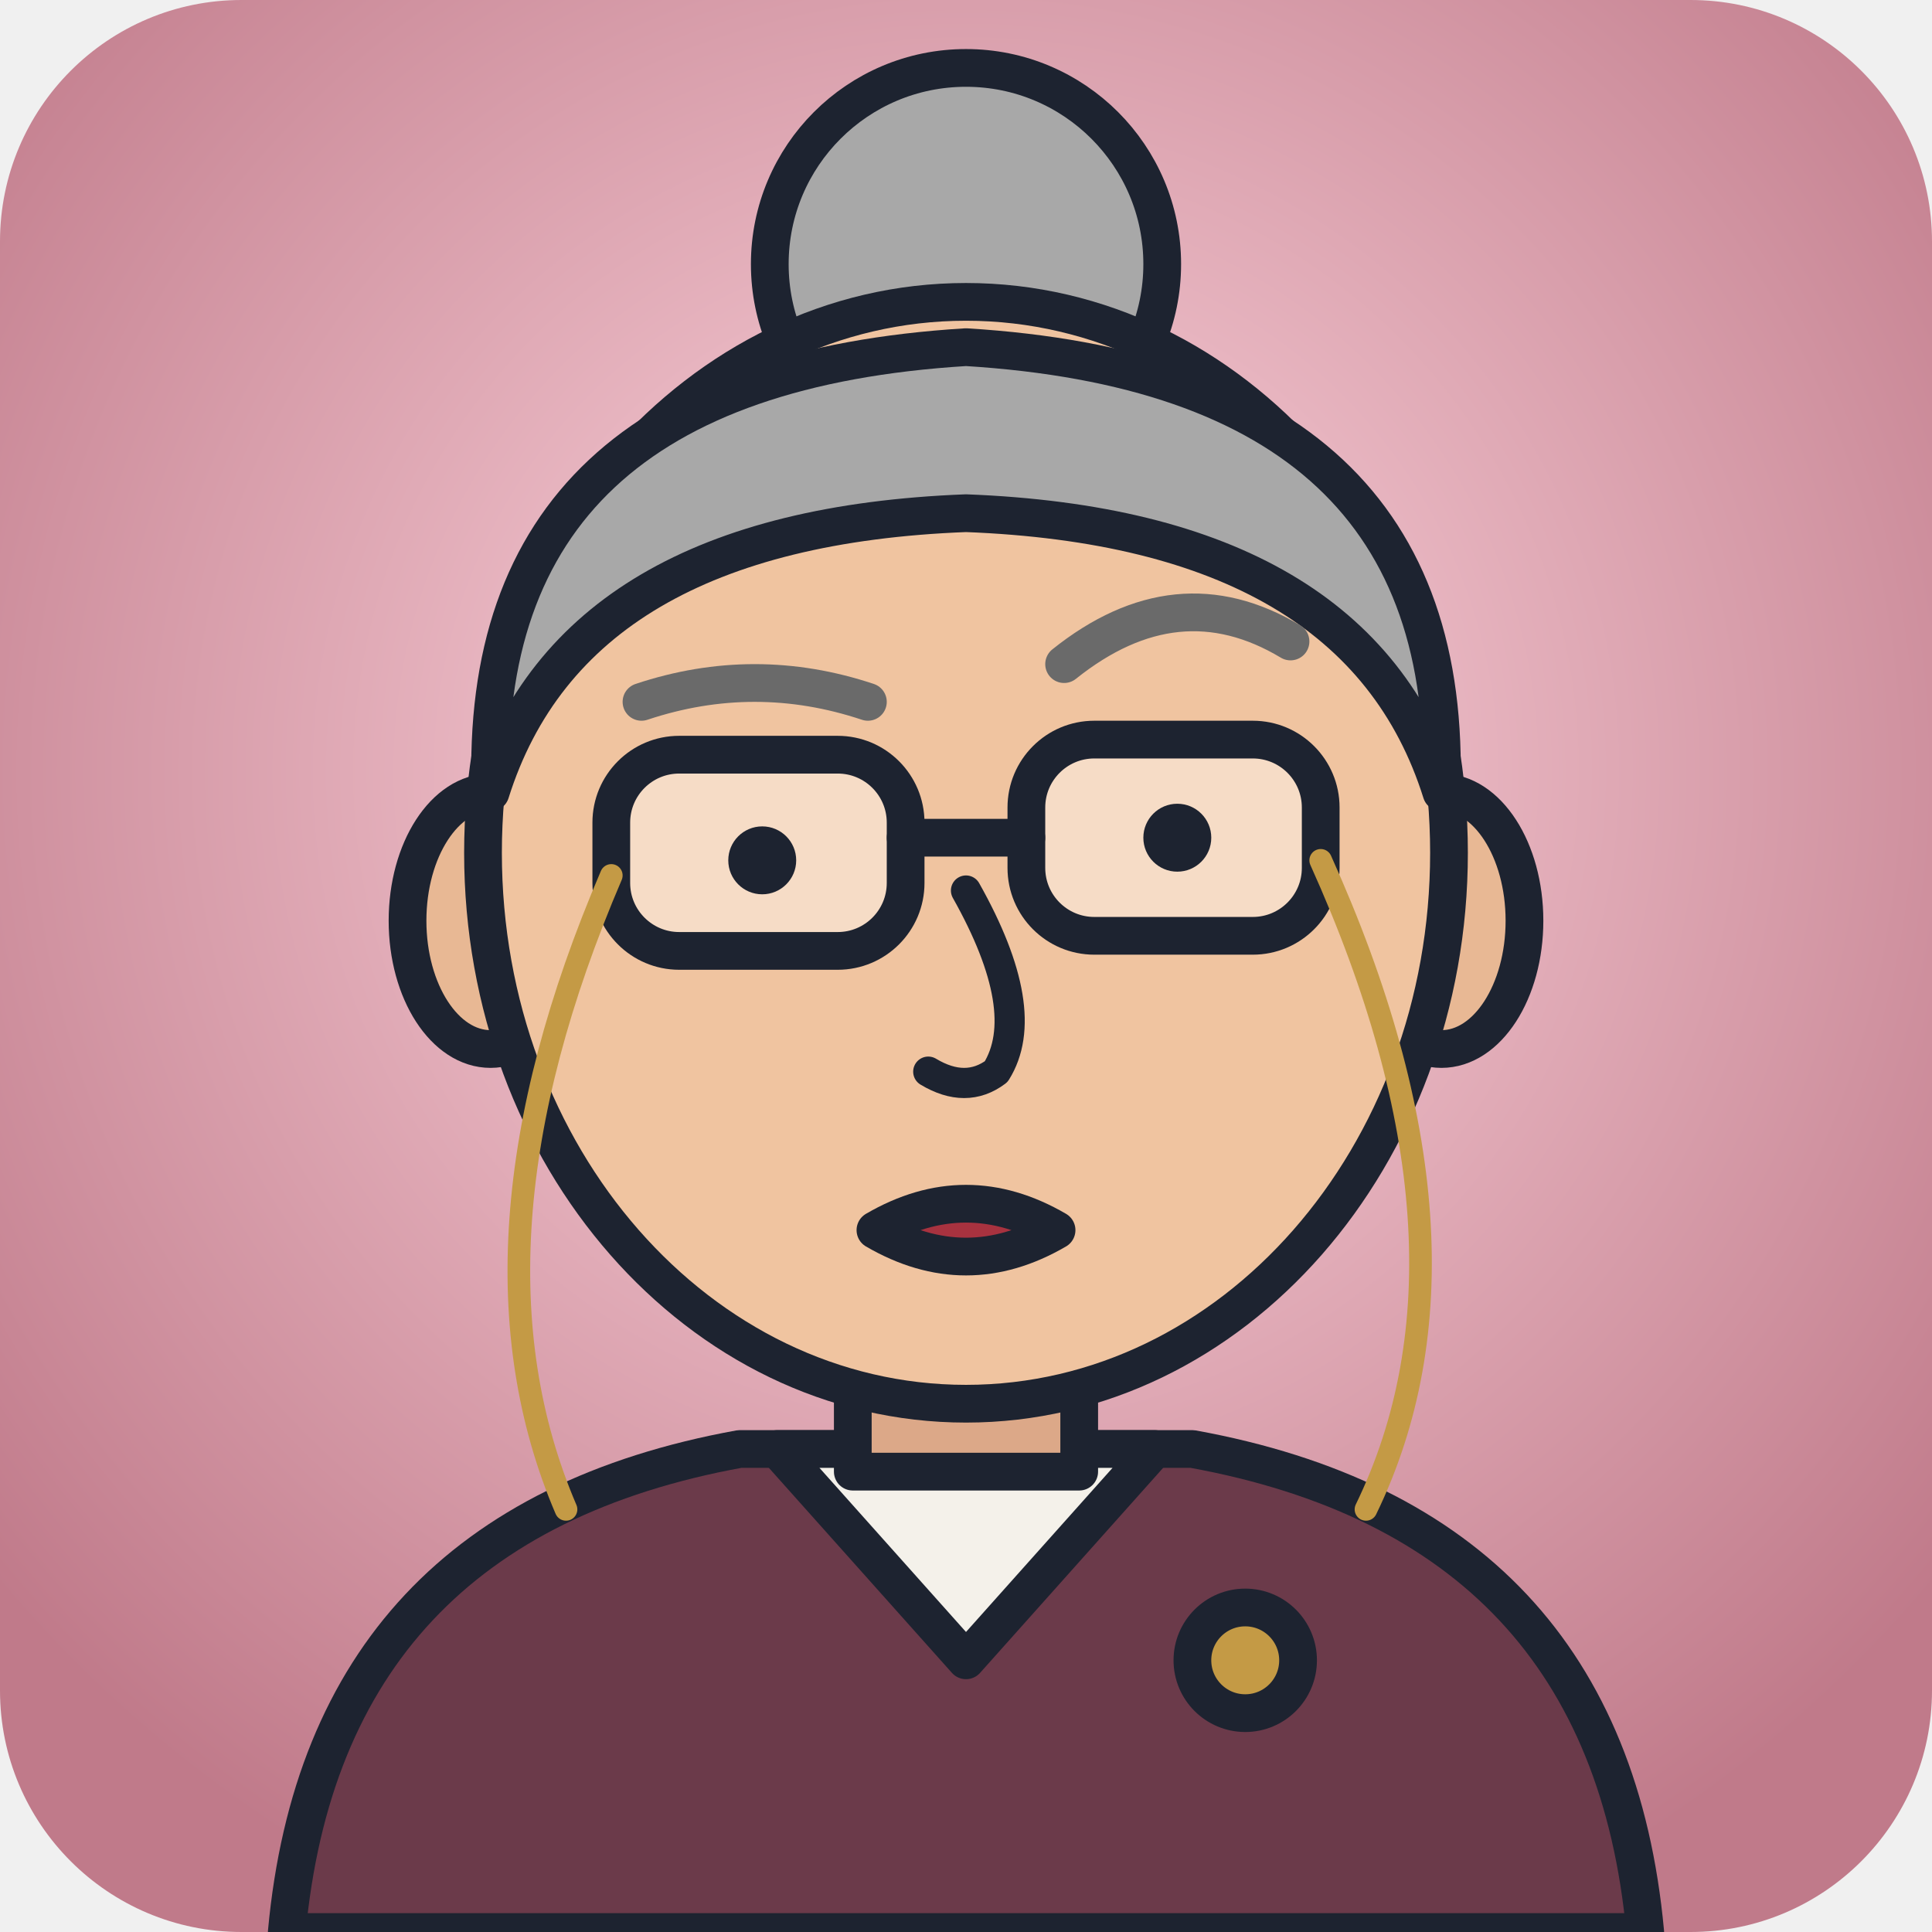
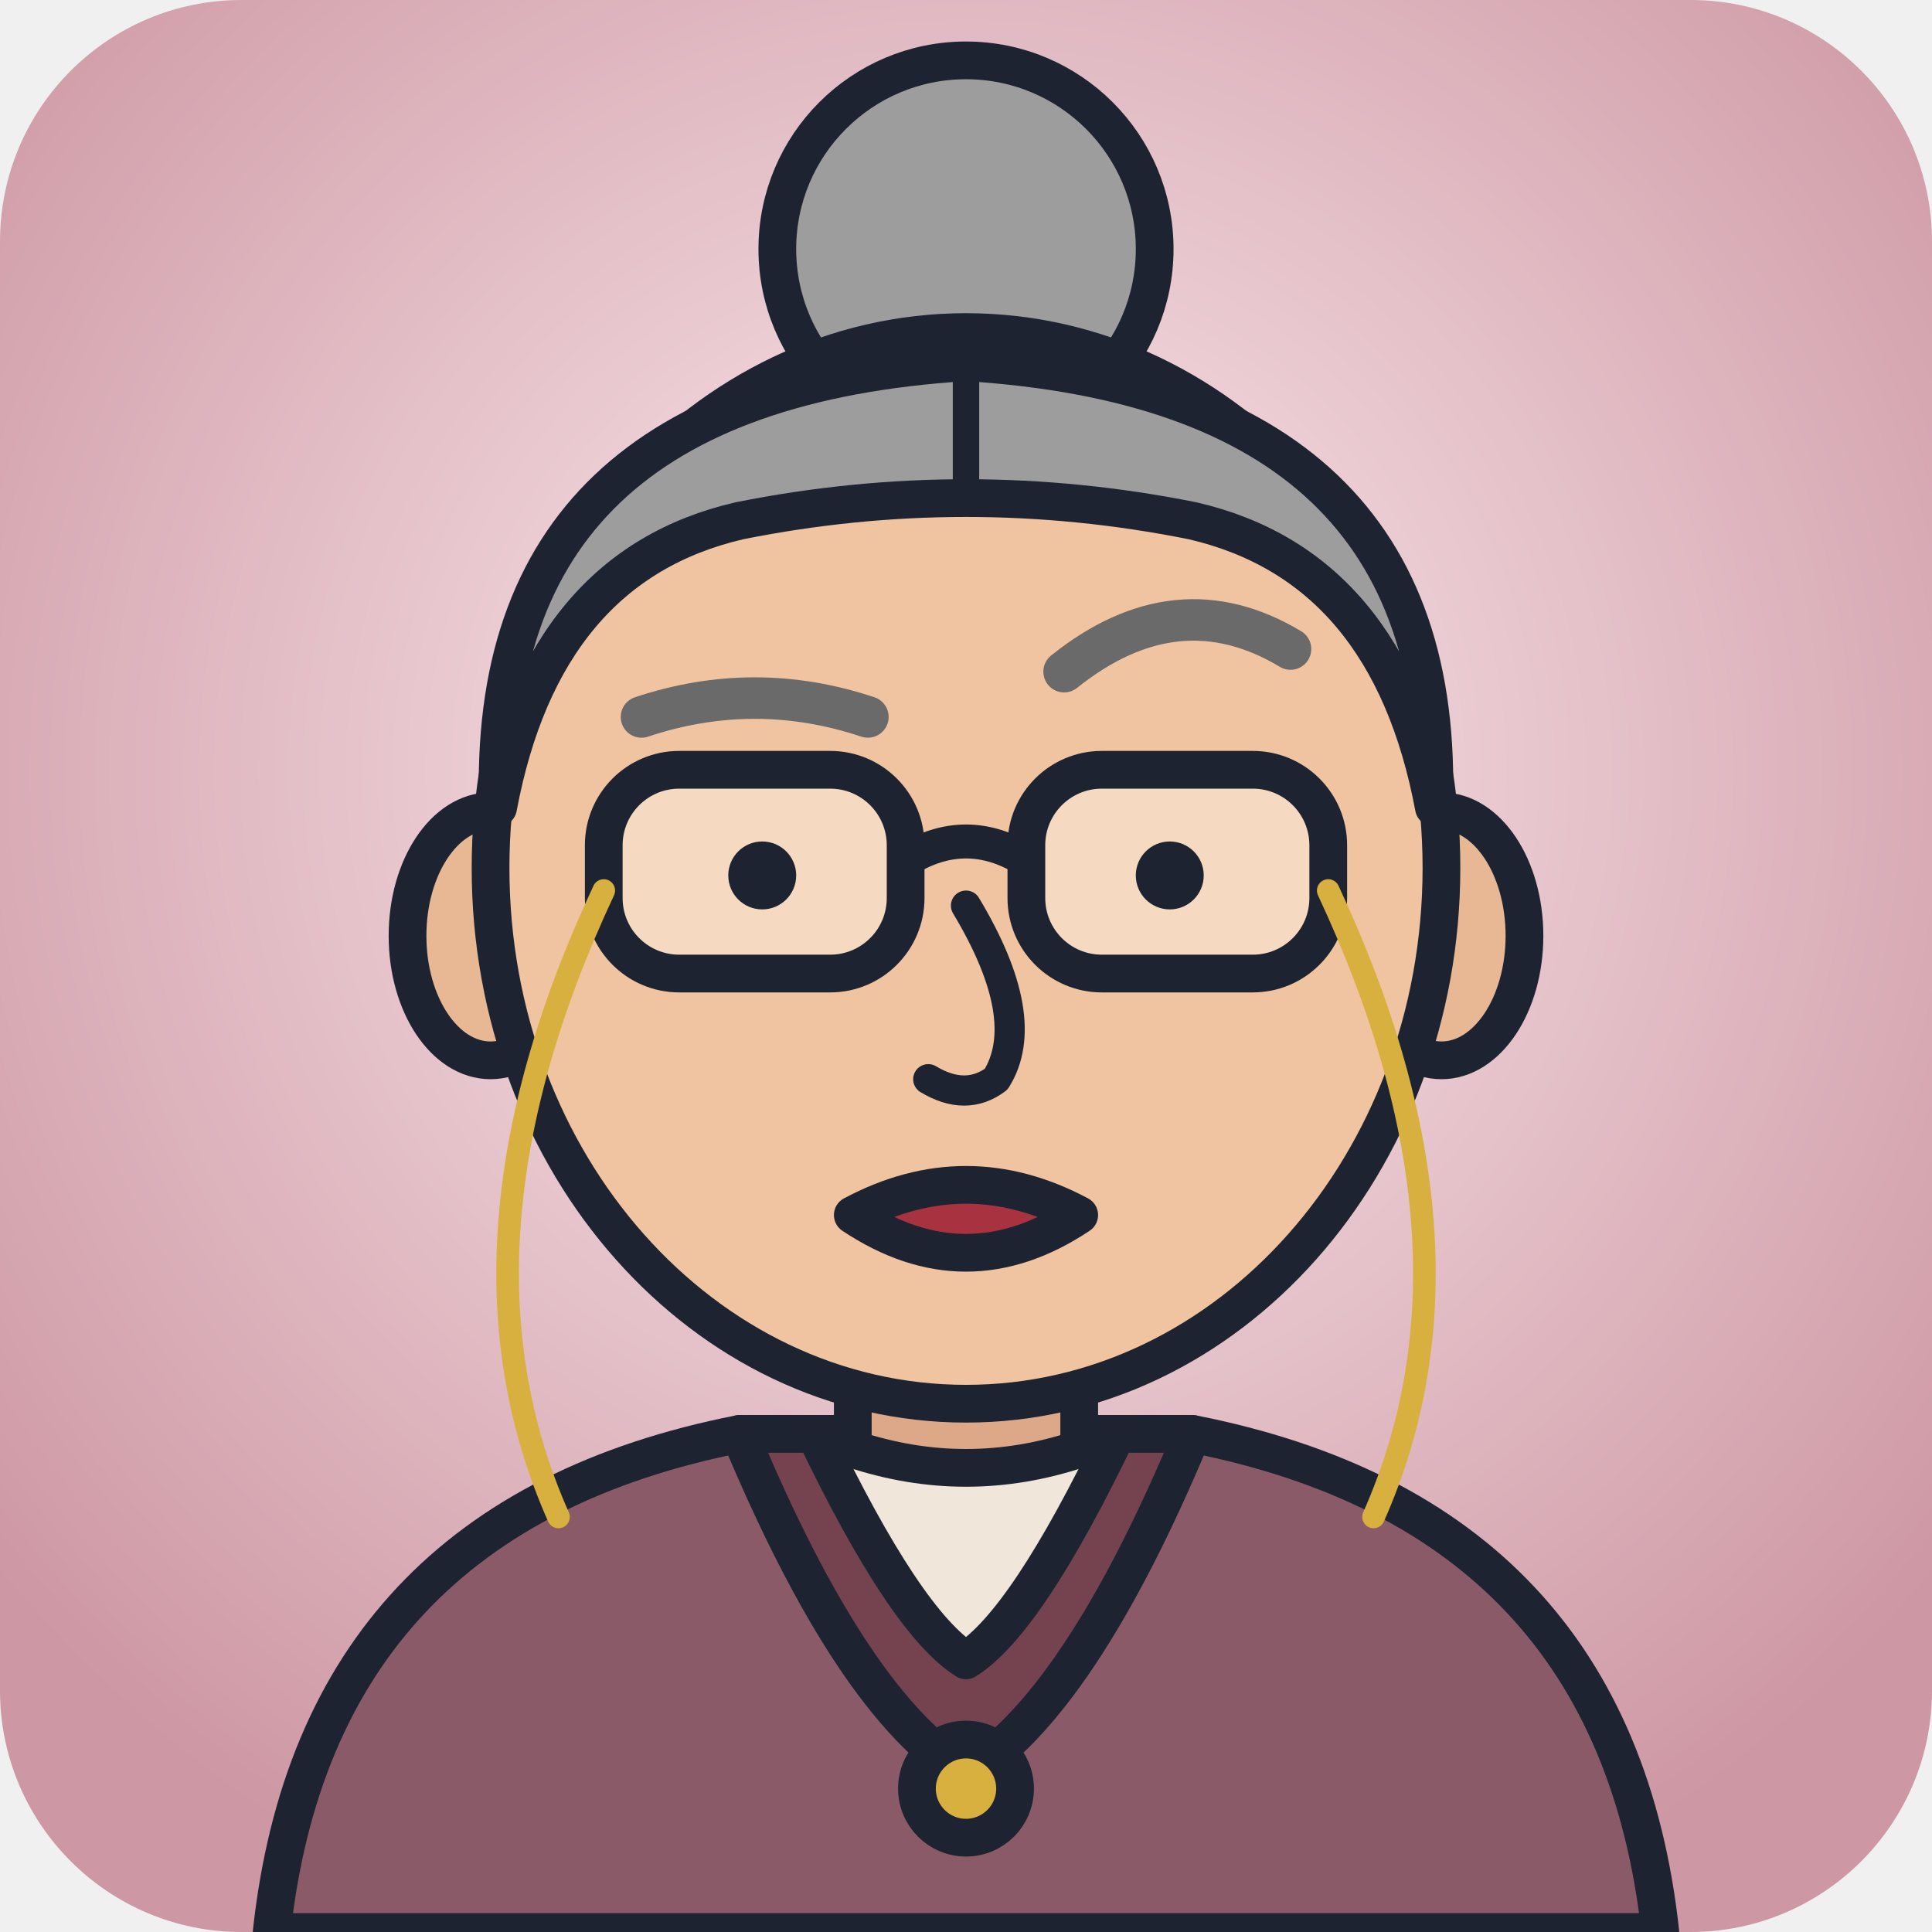
<svg xmlns="http://www.w3.org/2000/svg" width="512" height="512" viewBox="0 0 512 512">
  <defs>
    <radialGradient id="bg" cx="50%" cy="40%" r="65%">
-       <stop offset="0" stop-color="#ffd8e0" />
-       <stop offset="1" stop-color="#c07a8a" />
+       <stop offset="0" stop-color="#fdecef" />
+       <stop offset="1" stop-color="#cd97a3" />
    </radialGradient>
  </defs>
  <rect width="512" height="512" rx="64" fill="url(#bg)" />
  <g stroke="#1d2330" stroke-width="10" stroke-linejoin="round" stroke-linecap="round">
-     <path d="M76 512 Q86 404 196 384 L316 384 Q426 404 436 512 Z" fill="#6b3a4a" />
-     <path d="M206 384 L256 440 L306 384 Z" fill="#f4f1ea" />
-     <circle cx="330" cy="440" r="14" fill="#c49a45" />
-     <rect x="226" y="332" width="60" height="58" fill="#dca888" />
-     <ellipse cx="130" cy="244" rx="22" ry="34" fill="#e8b894" />
-     <ellipse cx="382" cy="244" rx="22" ry="34" fill="#e8b894" />
-     <circle cx="256" cy="70" r="52" fill="#a8a8a8" />
-     <ellipse cx="256" cy="226" rx="128" ry="146" fill="#f0c4a0" />
-     <path d="M130 210 Q126 100 256 92 Q386 100 382 210 Q360 140 256 136 Q152 140 130 210 Z" fill="#a8a8a8" />
-     <path d="M170 186 Q200 176 230 186" fill="none" stroke-width="10" stroke="#6a6a6a" />
-     <path d="M282 176 Q312 152 342 170" fill="none" stroke-width="10" stroke="#6a6a6a" />
-     <rect x="162" y="200" width="78" height="52" rx="18" fill="#ffffff" fill-opacity="0.4" />
-     <rect x="272" y="196" width="78" height="52" rx="18" fill="#ffffff" fill-opacity="0.4" />
-     <path d="M240 222 L272 222" fill="none" />
-     <path d="M162 232 Q120 330 150 400 M350 228 Q396 330 362 400" fill="none" stroke="#c49a45" stroke-width="6" />
-     <circle cx="202" cy="228" r="9" fill="#1d2330" stroke="none" />
-     <circle cx="312" cy="222" r="9" fill="#1d2330" stroke="none" />
-     <path d="M256 236 Q274 268 264 284 Q256 290 246 284" fill="none" stroke-width="8" />
-     <path d="M232 326 Q256 312 280 326 Q256 340 232 326 Z" fill="#a8323f" />
+     <path d="M72 512 Q84 402 196 380 L316 380 Q428 402 440 512 Z" fill="#8a5a68" />
+     <path d="M206 380 L256 452 L306 380 Z" fill="#f0e6da" />
+     <path d="M196 380 Q226 452 256 470 Q286 452 316 380 L296 380 Q272 430 256 440 Q240 430 216 380 Z" fill="#74434f" />
+     <circle cx="256" cy="474" r="13" fill="#d8b040" />
+     <path d="M226 330 L286 330 L286 384 Q256 394 226 384 Z" fill="#dca888" />
+     <path d="M226 330 L286 330 L286 348 Q256 360 226 348 Z" fill="#b5755a" stroke="none" opacity="0.6" />
+     <ellipse cx="130" cy="248" rx="22" ry="33" fill="#e8b894" />
+     <ellipse cx="382" cy="248" rx="22" ry="33" fill="#e8b894" />
+     <circle cx="256" cy="66" r="50" fill="#9d9d9d" />
+     <ellipse cx="256" cy="230" rx="126" ry="142" fill="#f0c4a0" />
+     <path d="M132 214 Q128 104 256 96 Q384 104 380 214 Q368 150 316 138 Q286 132 256 132 Q226 132 196 138 Q144 150 132 214 Z" fill="#9d9d9d" />
+     <path d="M256 96 L256 132" fill="none" stroke-width="7" />
+     <path d="M170 190 Q200 180 230 190" fill="none" stroke-width="11" stroke="#6a6a6a" />
+     <path d="M282 178 Q312 154 342 172" fill="none" stroke-width="11" stroke="#6a6a6a" />
+     <rect x="160" y="204" width="80" height="54" rx="20" fill="#ffffff" fill-opacity="0.35" />
+     <rect x="272" y="204" width="80" height="54" rx="20" fill="#ffffff" fill-opacity="0.35" />
+     <path d="M240 228 Q256 218 272 228" fill="none" stroke-width="9" />
+     <path d="M160 236 Q116 330 148 402 M352 236 Q396 330 364 402" fill="none" stroke="#d8b040" stroke-width="6" />
+     <circle cx="202" cy="232" r="9" fill="#1d2330" stroke="none" />
+     <circle cx="310" cy="232" r="9" fill="#1d2330" stroke="none" />
+     <path d="M256 240 Q274 270 264 286 Q256 292 246 286" fill="none" stroke-width="8" />
+     <path d="M226 322 Q256 306 286 322 Q256 342 226 322 Z" fill="#a8323f" />
  </g>
</svg>
